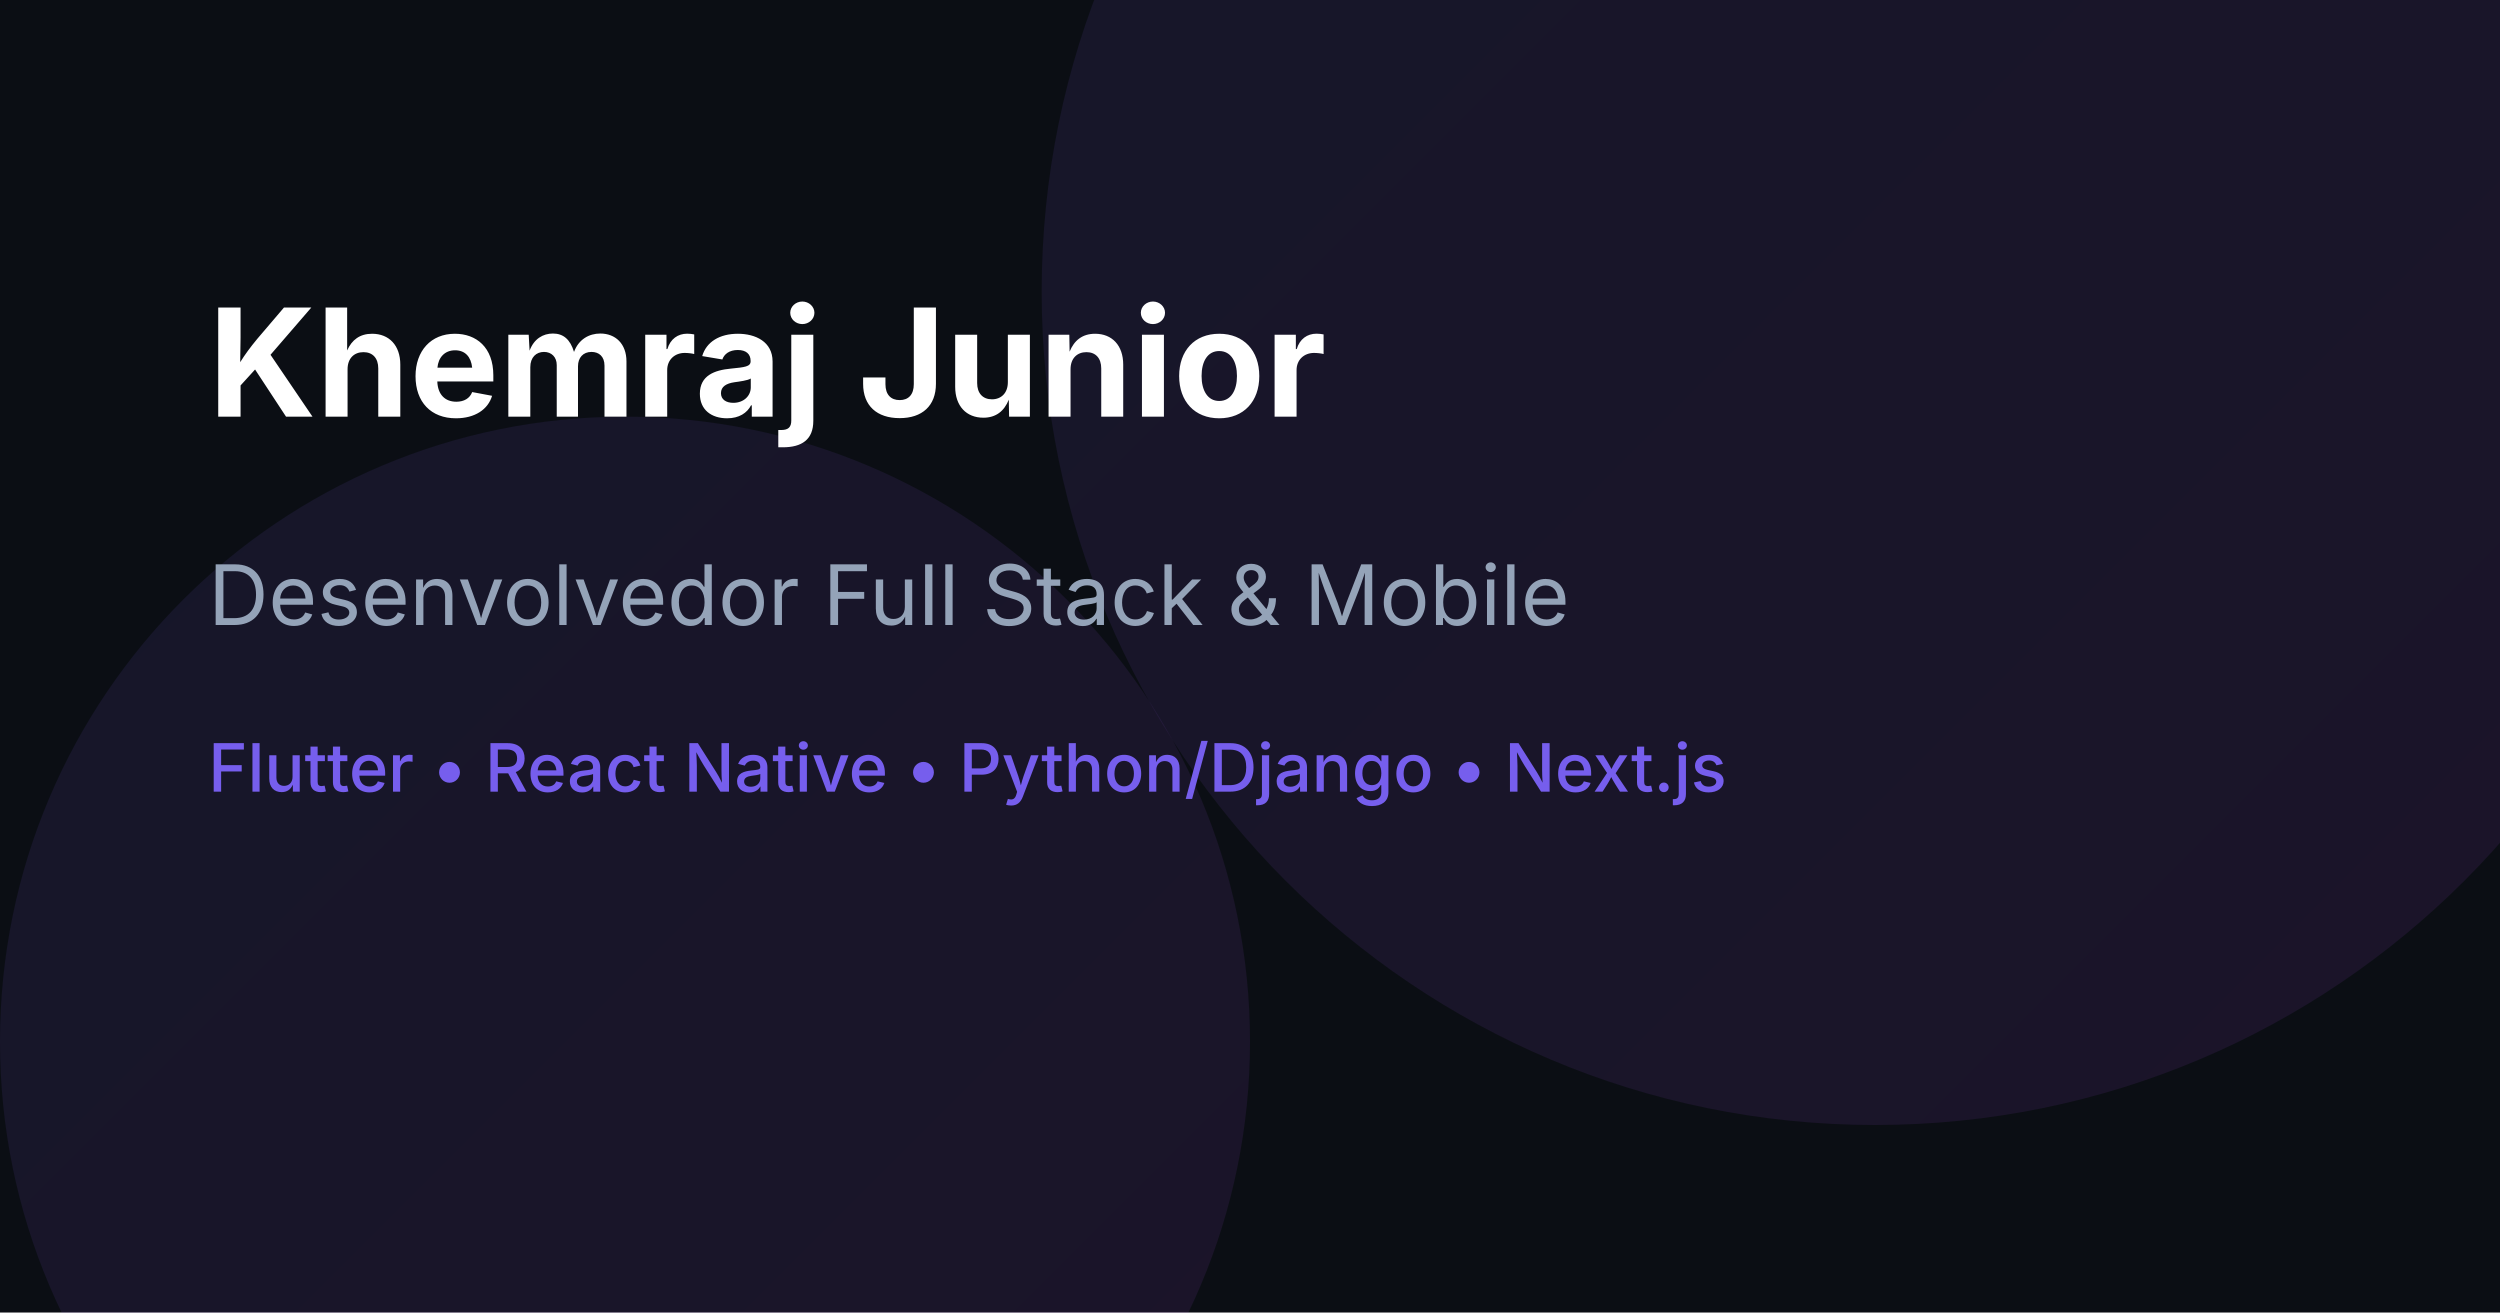
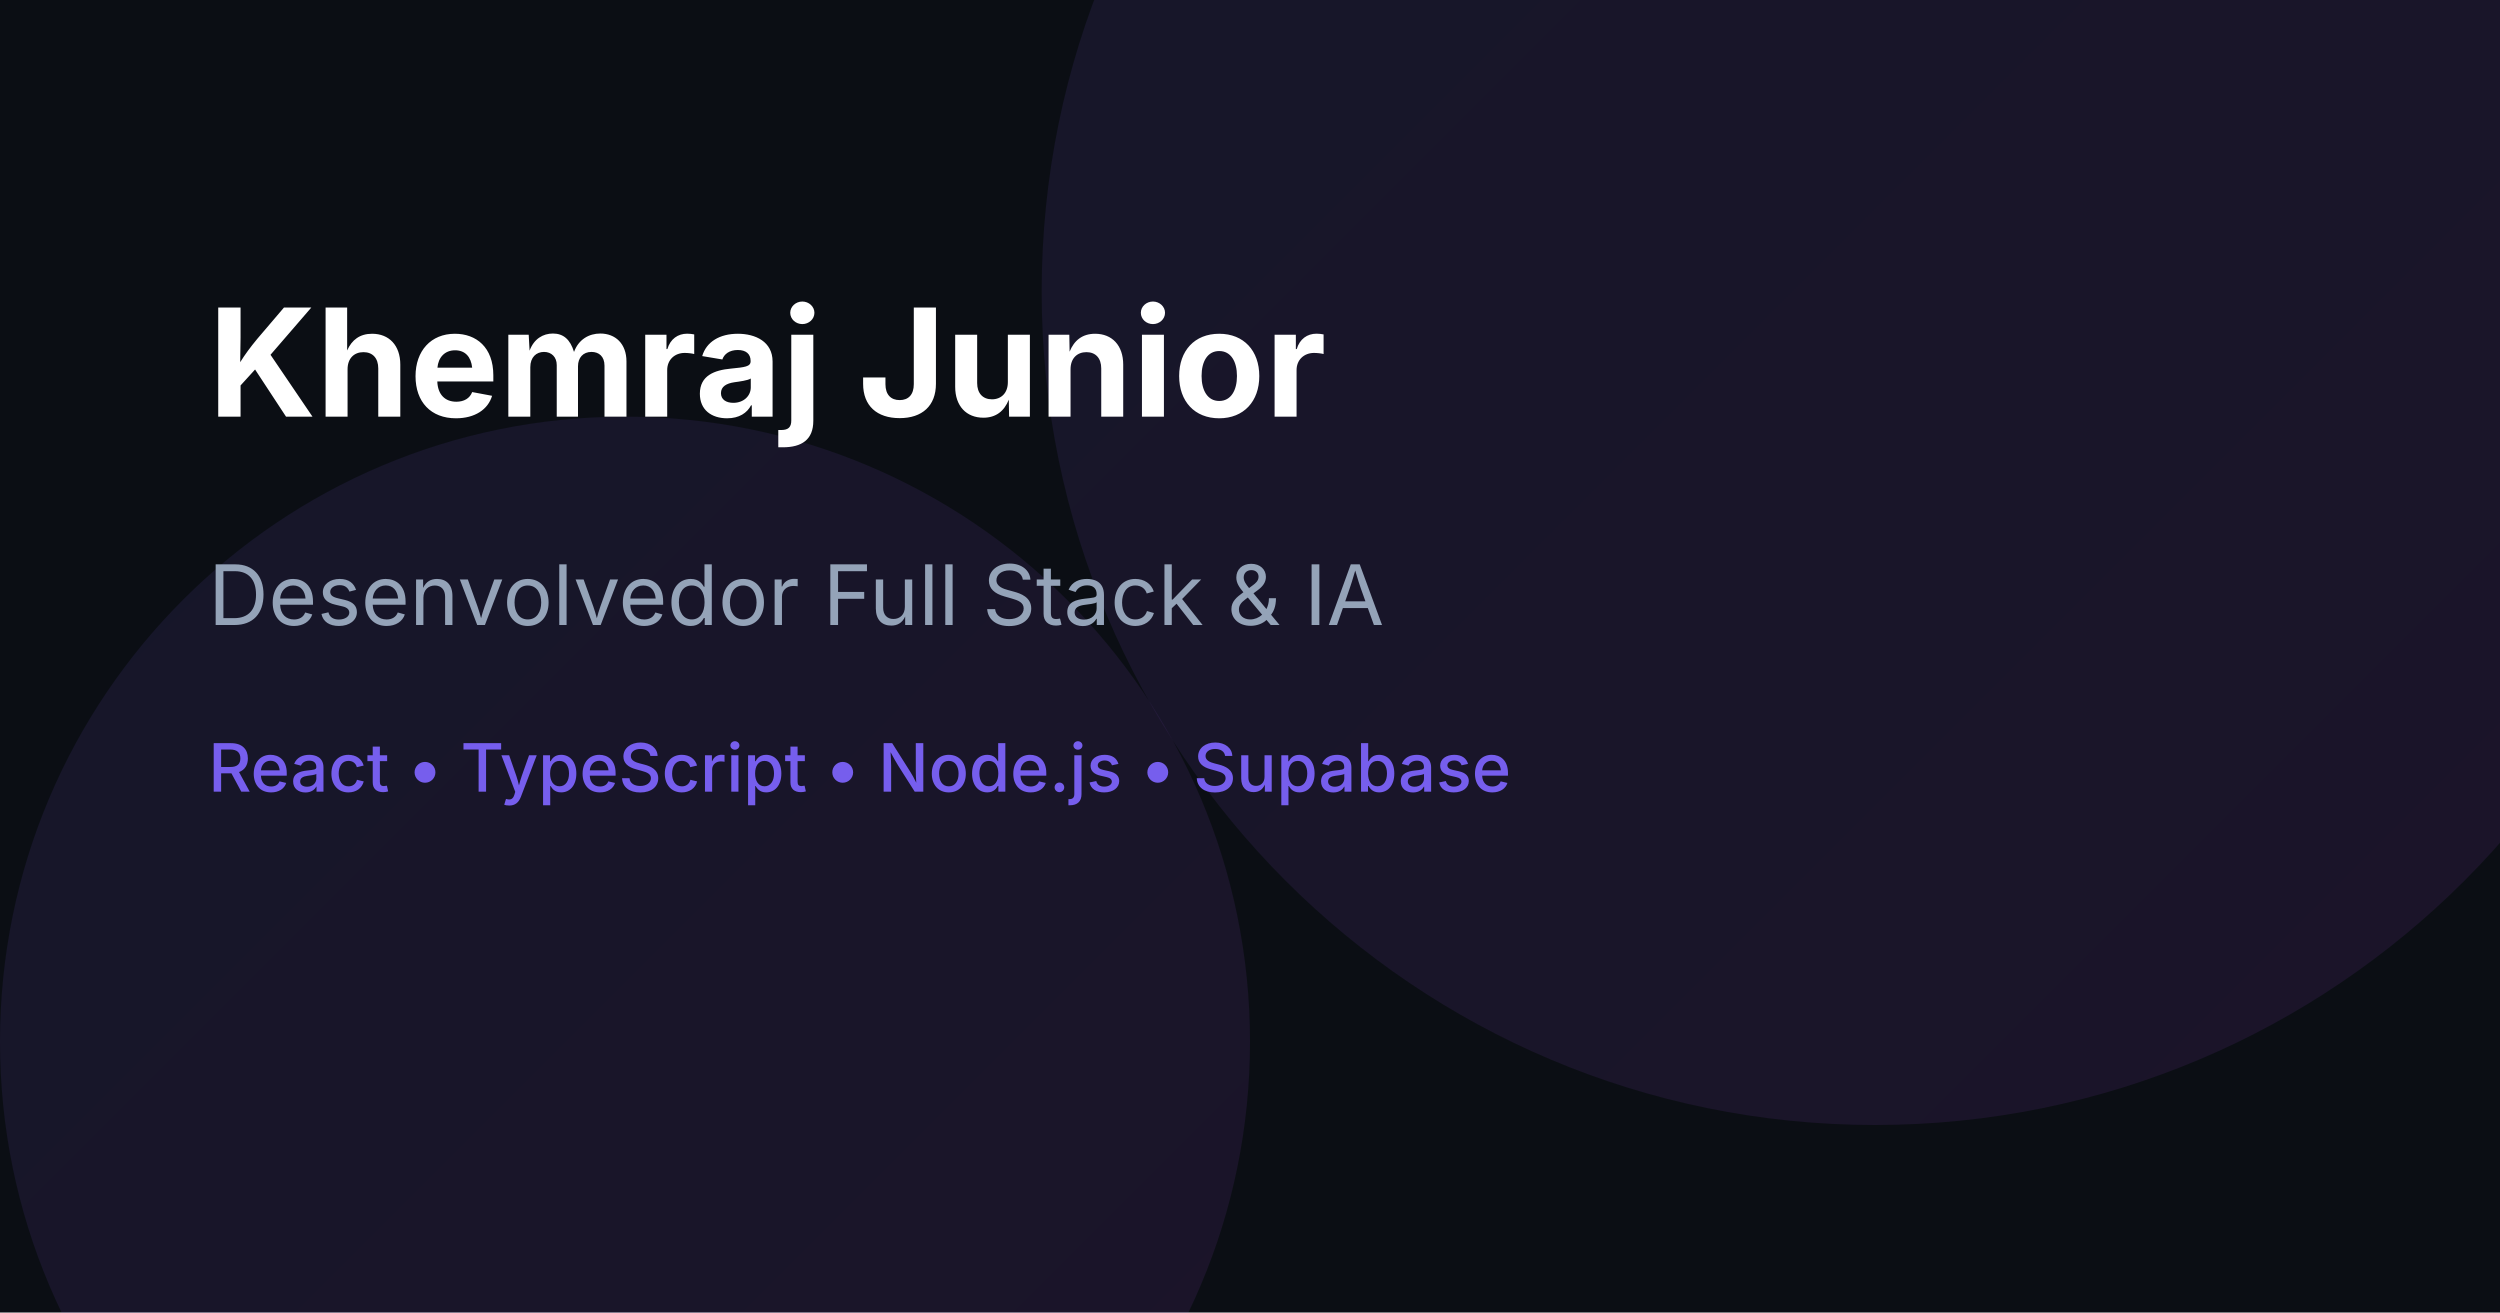
<svg xmlns="http://www.w3.org/2000/svg" width="1200" height="630" viewBox="0 0 1200 630">
  <defs>
    <linearGradient id="gradient" x1="0%" y1="0%" x2="100%" y2="100%">
      <stop offset="0%" style="stop-color:hsl(250,80%,65%);stop-opacity:1" />
      <stop offset="100%" style="stop-color:hsl(280,80%,60%);stop-opacity:1" />
    </linearGradient>
    <filter id="shadow">
      <feDropShadow dx="0" dy="4" stdDeviation="8" flood-color="#000" flood-opacity="0.25" />
    </filter>
  </defs>
  <rect width="1200" height="630" fill="hsl(220,30%,6%)" />
  <circle cx="900" cy="140" r="400" fill="url(#gradient)" opacity="0.1" />
  <circle cx="300" cy="500" r="300" fill="url(#gradient)" opacity="0.1" />
  <g transform="translate(100,200)">
    <text x="0" y="0" fill="white" font-family="Inter, system-ui, sans-serif" font-size="72" font-weight="700">
      Khemraj Junior
    </text>
    <text x="0" y="100" fill="hsl(215,20%,65%)" font-family="Inter, system-ui, sans-serif" font-size="40">
-       Desenvolvedor Full Stack &amp; Mobile
+       Desenvolvedor Full Stack &amp; IA
    </text>
    <g transform="translate(0,180)" fill="hsl(250,80%,65%)">
      <text x="0" y="0" font-family="Inter, system-ui, sans-serif" font-size="32" font-weight="500">
-         Flutter • React Native • Python/Django • Next.js
+         React • TypeScript • Node.js • Supabase
      </text>
    </g>
  </g>
</svg>
